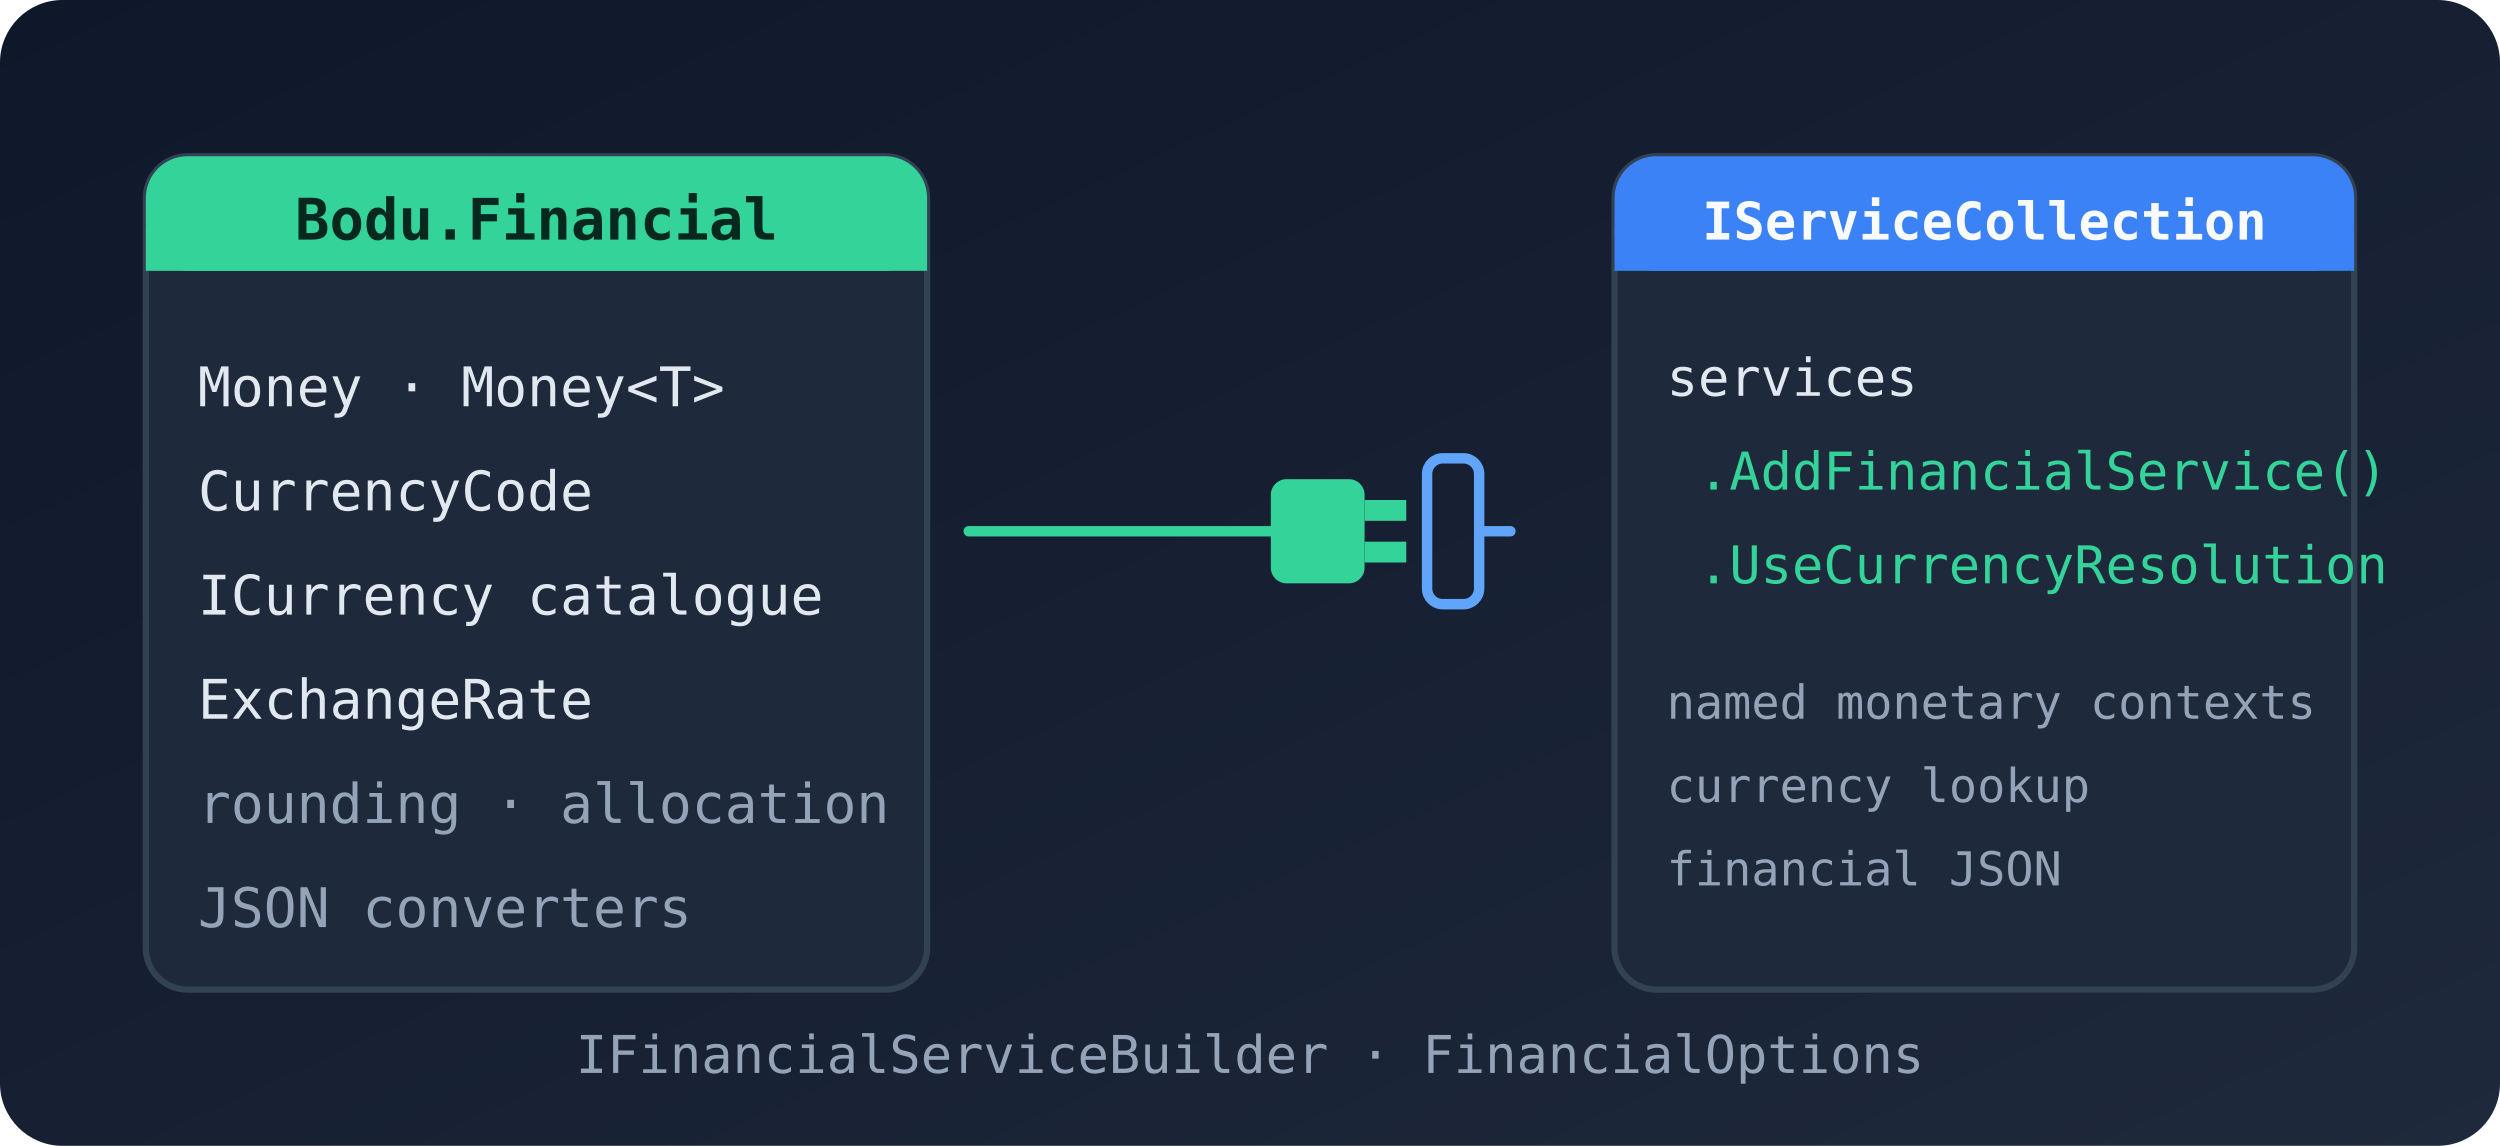
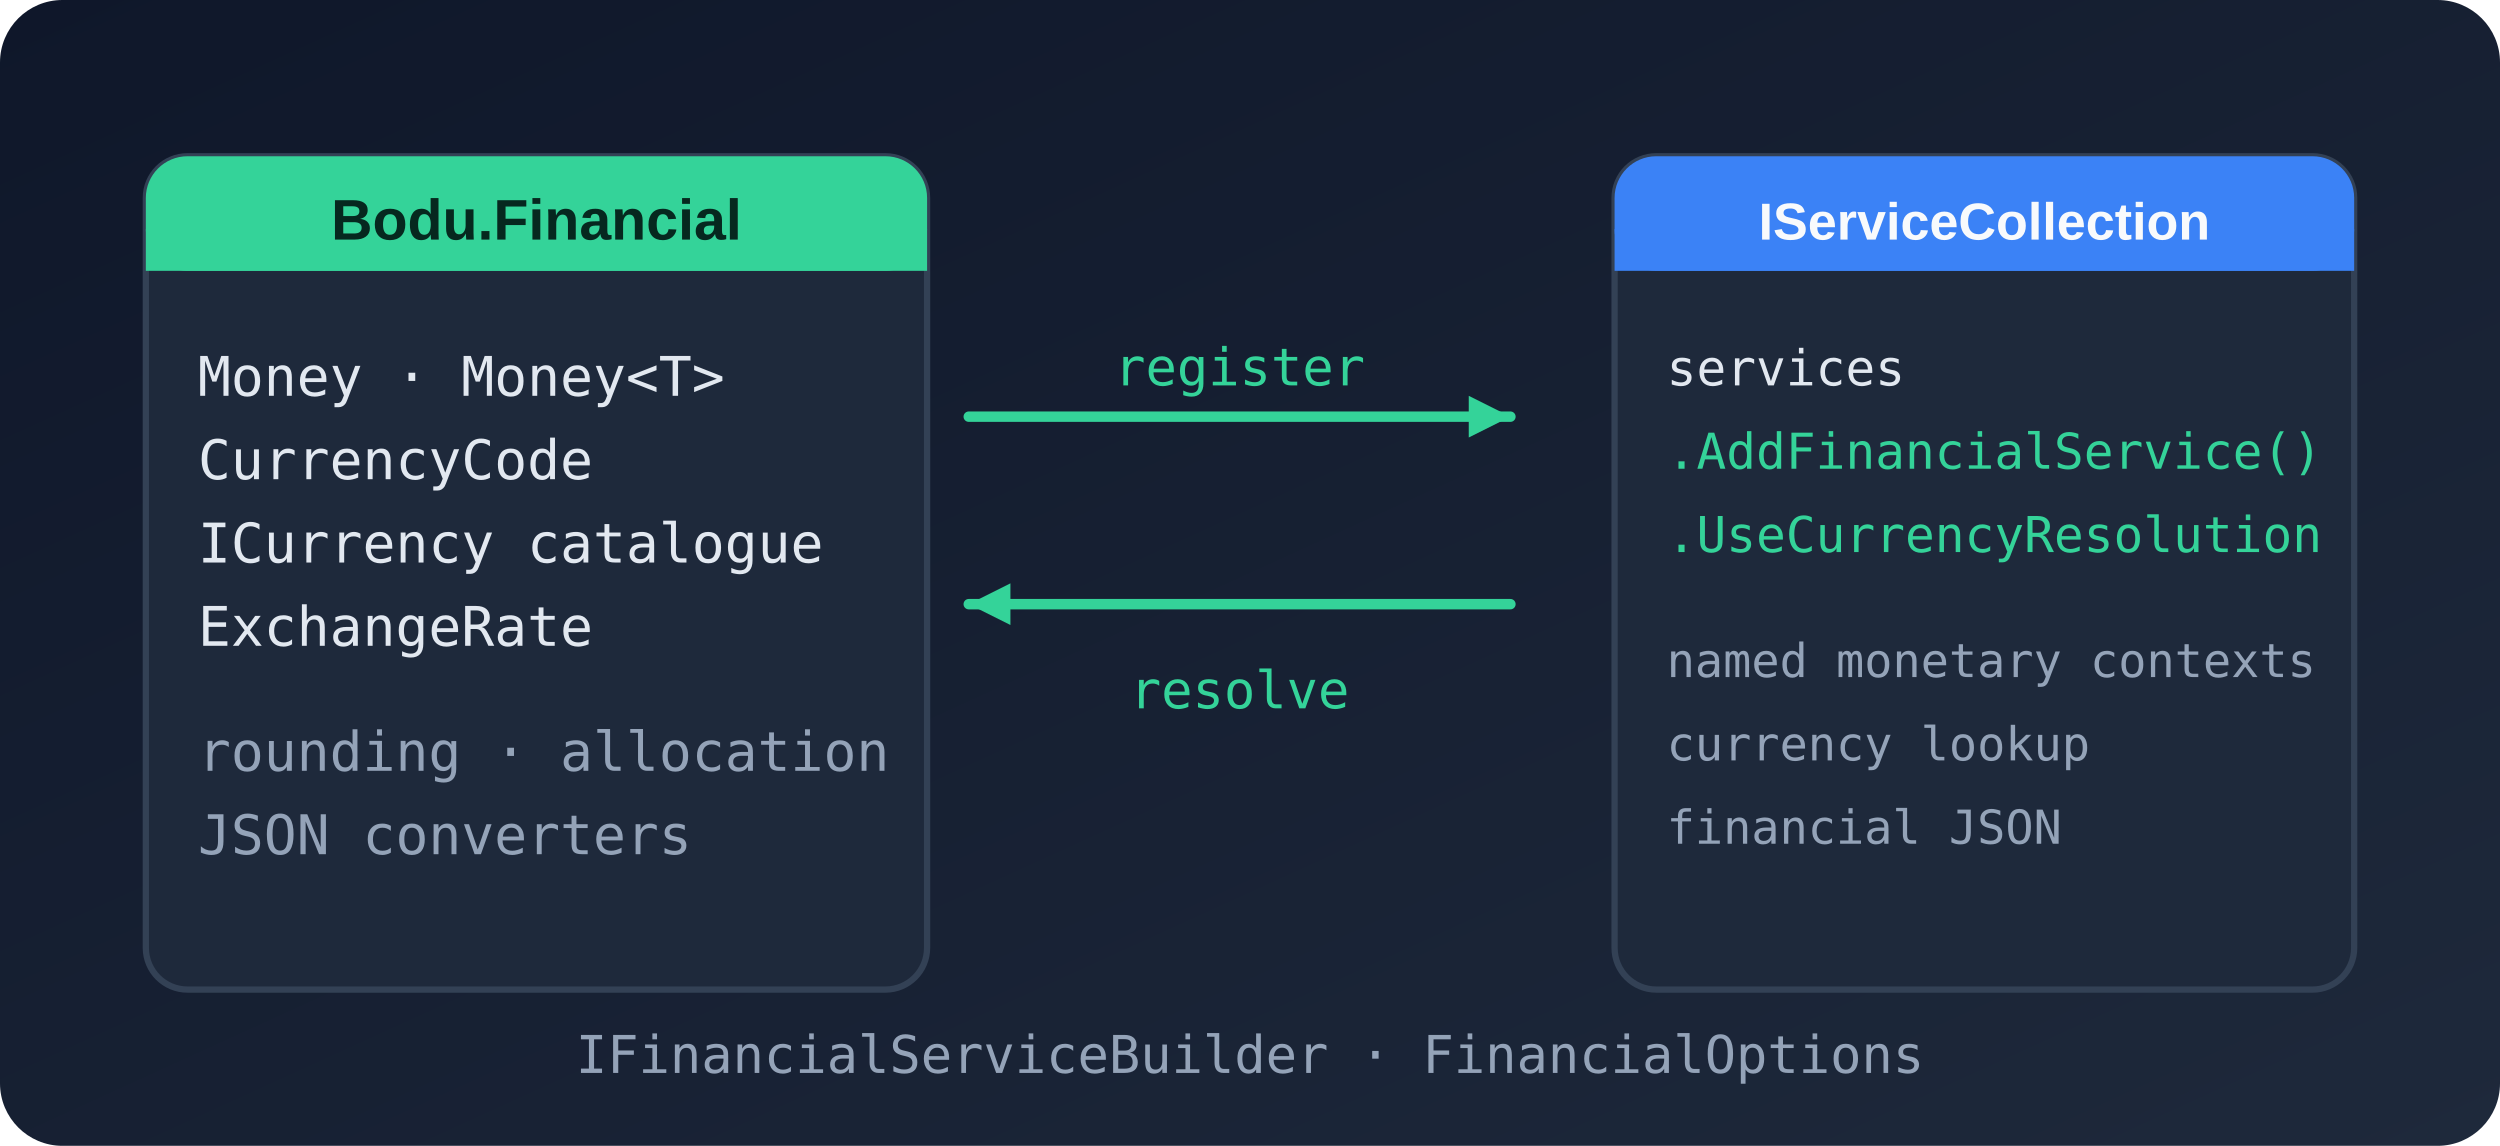
<svg xmlns="http://www.w3.org/2000/svg" viewBox="0 0 480 220" role="img" aria-label="Bodu.Financial.DependencyInjection — service registration for financial services">
  <defs>
    <linearGradient id="findi-bg" x1="0" y1="0" x2="1" y2="1">
      <stop offset="0" stop-color="#0F172A" />
      <stop offset="1" stop-color="#1E293B" />
    </linearGradient>
  </defs>
  <rect width="480" height="220" rx="12" fill="url(#findi-bg)" />
  <g transform="translate(28 30)" font-family="'Segoe UI','Helvetica Neue',Arial,sans-serif" font-size="11">
    <rect width="150" height="160" rx="8" fill="#1E293B" stroke="#334155" stroke-width="1.2" />
    <rect width="150" height="22" rx="8" fill="#34D399" />
    <rect y="14" width="150" height="8" fill="#34D399" />
-     <text x="75" y="16" fill="#06281F" text-anchor="middle" font-weight="700" font-size="11" font-family="'Consolas','Menlo',monospace">Bodu.Financial</text>
+     <text x="75" y="16" fill="#06281F" text-anchor="middle" font-weight="700" font-size="11">Bodu.Financial</text>
    <g fill="#E2E8F0" font-family="'Consolas','Menlo',monospace" font-size="10.5">
-       <text x="10" y="48">Money · Money&lt;T&gt;</text>
-       <text x="10" y="68">CurrencyCode</text>
-       <text x="10" y="88">ICurrency catalogue</text>
-       <text x="10" y="108">ExchangeRate</text>
-       <text x="10" y="128" fill="#94A3B8">rounding · allocation</text>
-       <text x="10" y="148" fill="#94A3B8">JSON converters</text>
+       <text x="10" y="46">Money · Money&lt;T&gt;</text>
+       <text x="10" y="62">CurrencyCode</text>
+       <text x="10" y="78">ICurrency catalogue</text>
+       <text x="10" y="94">ExchangeRate</text>
+       <text x="10" y="118">
+         <tspan fill="#94A3B8">rounding · allocation</tspan>
+       </text>
+       <text x="10" y="134">
+         <tspan fill="#94A3B8">JSON converters</tspan>
+       </text>
    </g>
  </g>
-   <g transform="translate(186 92)">
-     <line x1="0" y1="10" x2="58" y2="10" stroke="#34D399" stroke-width="2" stroke-linecap="round" />
-     <rect x="58" y="0" width="18" height="20" rx="3" fill="#34D399" />
-     <rect x="76" y="4" width="8" height="4" fill="#34D399" />
-     <rect x="76" y="12" width="8" height="4" fill="#34D399" />
-     <rect x="88" y="-4" width="10" height="28" rx="3" fill="none" stroke="#60A5FA" stroke-width="2" />
-     <line x1="98" y1="10" x2="104" y2="10" stroke="#60A5FA" stroke-width="2" stroke-linecap="round" />
+   <g transform="translate(186 80)" fill="none" stroke="#34D399" stroke-width="2" stroke-linecap="round">
+     <line x1="0" y1="0" x2="104" y2="0" />
+     <polygon points="104,0 96,-4 96,4" fill="#34D399" stroke="none" />
+     <line x1="104" y1="36" x2="0" y2="36" />
+     <polygon points="0,36 8,32 8,40" fill="#34D399" stroke="none" />
+   </g>
+   <g transform="translate(186 80)" fill="#34D399" font-family="'Consolas','Menlo',monospace" font-size="10" text-anchor="middle">
+     <text x="52" y="-6">register</text>
+     <text x="52" y="56">resolve</text>
  </g>
  <g transform="translate(310 30)" font-family="'Segoe UI','Helvetica Neue',Arial,sans-serif" font-size="11">
    <rect width="142" height="160" rx="8" fill="#1E293B" stroke="#334155" stroke-width="1.2" />
    <rect width="142" height="22" rx="8" fill="#3B82F6" />
    <rect y="14" width="142" height="8" fill="#3B82F6" />
-     <text x="71" y="16" fill="#F8FAFC" text-anchor="middle" font-weight="700" font-size="10" font-family="'Consolas','Menlo',monospace">IServiceCollection</text>
-     <g fill="#E2E8F0" font-family="'Consolas','Menlo',monospace" font-size="10">
-       <text x="10" y="46">services</text>
-       <text x="16" y="64" fill="#34D399">.AddFinancialService()</text>
-       <text x="16" y="82" fill="#34D399">.UseCurrencyResolution</text>
-       <text x="10" y="108" fill="#94A3B8" font-size="9">named monetary contexts</text>
-       <text x="10" y="124" fill="#94A3B8" font-size="9">currency lookup</text>
-       <text x="10" y="140" fill="#94A3B8" font-size="9">financial JSON</text>
+     <text x="71" y="16" fill="#F8FAFC" text-anchor="middle" font-weight="700" font-size="10">IServiceCollection</text>
+     <g fill="#E2E8F0" font-family="'Consolas','Menlo',monospace" font-size="9.5">
+       <text x="10" y="44">services</text>
+       <text x="10" y="60">
+         <tspan fill="#34D399"> .AddFinancialService()</tspan>
+       </text>
+       <text x="10" y="76">
+         <tspan fill="#34D399"> .UseCurrencyResolution</tspan>
+       </text>
+       <text x="10" y="100">
+         <tspan fill="#94A3B8" font-size="9">named monetary contexts</tspan>
+       </text>
+       <text x="10" y="116">
+         <tspan fill="#94A3B8" font-size="9">currency lookup</tspan>
+       </text>
+       <text x="10" y="132">
+         <tspan fill="#94A3B8" font-size="9">financial JSON</tspan>
+       </text>
    </g>
  </g>
  <g fill="#94A3B8" font-family="'Consolas','Menlo',monospace" font-size="10">
    <text x="240" y="206" text-anchor="middle">IFinancialServiceBuilder · FinancialOptions</text>
  </g>
</svg>
